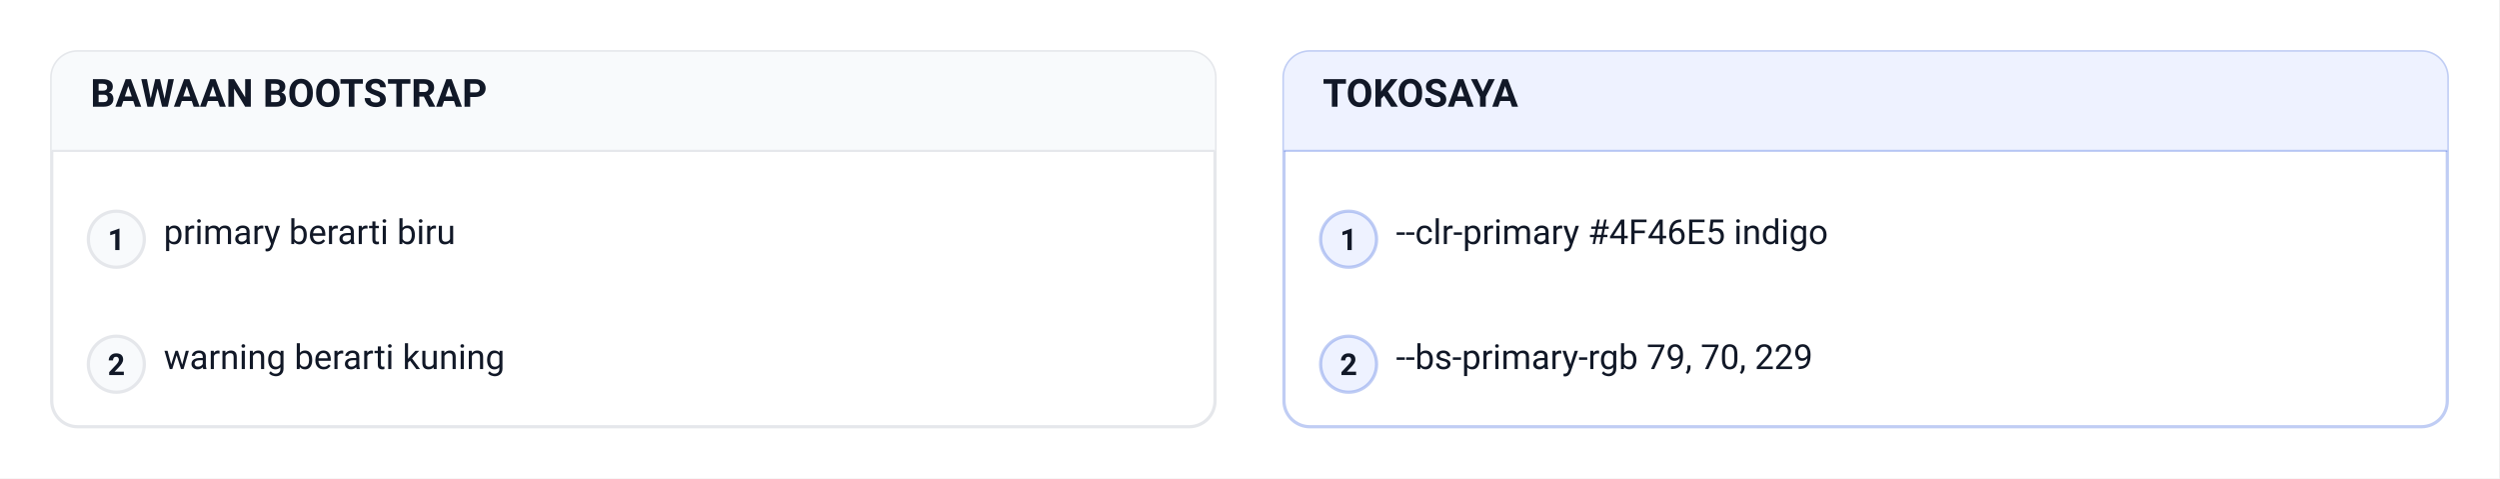
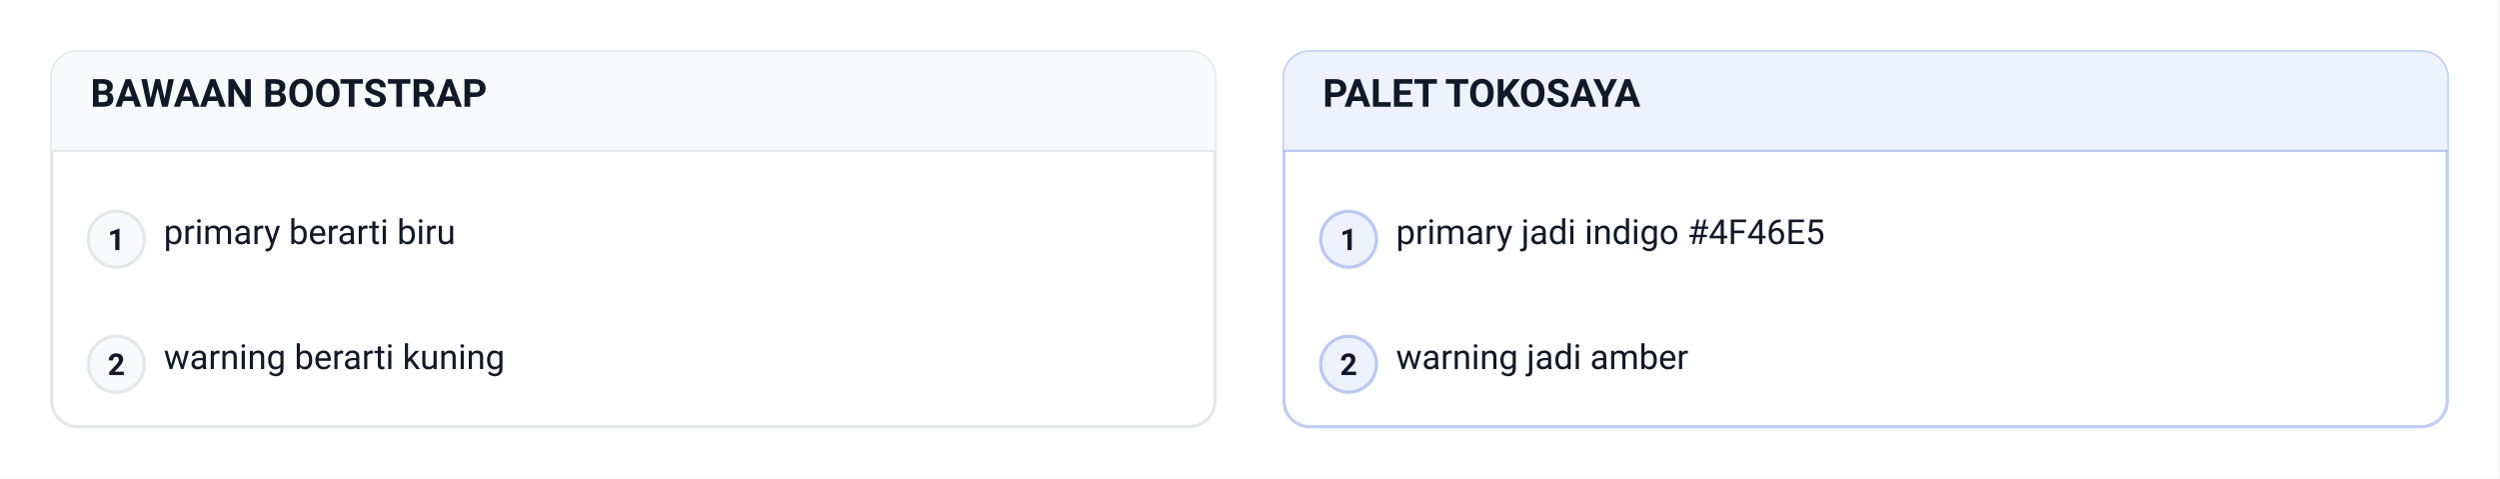
- <svg xmlns="http://www.w3.org/2000/svg" viewBox="0 0 1160 222" width="1160" height="222" role="img" aria-label="Palet bawaan Bootstrap: primary berarti biru dan warning berarti kuning; palet Tokosaya menggesernya lewat dua token, --clr-primary #4F46E5 indigo dan --bs-primary-rgb 79, 70, 229.">
+ <svg xmlns="http://www.w3.org/2000/svg" viewBox="0 0 1160 222" width="1160" height="222" role="img" aria-label="Dua panel sejajar, baris per baris: baris pertama primary bawaan Bootstrap berarti biru, sedangkan palet Tokosaya menggesernya jadi indigo #4F46E5; baris kedua warning bawaan Bootstrap berarti kuning, sedangkan Tokosaya memakai amber.">
  <defs>
    <marker id="a-neutral" viewBox="0 0 10 10" refX="9" refY="5" markerWidth="6" markerHeight="6" orient="auto-start-reverse">
      <path d="M0 0 L10 5 L0 10 z" fill="#111827" />
    </marker>
    <marker id="a-acc" viewBox="0 0 10 10" refX="9" refY="5" markerWidth="6" markerHeight="6" orient="auto-start-reverse">
      <path d="M0 0 L10 5 L0 10 z" fill="#1d4ed8" />
    </marker>
    <marker id="a-ink" viewBox="0 0 10 10" refX="9" refY="5" markerWidth="6" markerHeight="6" orient="auto-start-reverse">
      <path d="M0 0 L10 5 L0 10 z" fill="#ffffff" />
    </marker>
    <marker id="a-code" viewBox="0 0 10 10" refX="9" refY="5" markerWidth="6" markerHeight="6" orient="auto-start-reverse">
      <path d="M0 0 L10 5 L0 10 z" fill="#111827" />
    </marker>
    <marker id="a-red" viewBox="0 0 10 10" refX="9" refY="5" markerWidth="6" markerHeight="6" orient="auto-start-reverse">
      <path d="M0 0 L10 5 L0 10 z" fill="#b91c1c" />
    </marker>
    <marker id="a-green" viewBox="0 0 10 10" refX="9" refY="5" markerWidth="6" markerHeight="6" orient="auto-start-reverse">
      <path d="M0 0 L10 5 L0 10 z" fill="#15803d" />
    </marker>
    <marker id="a-amber" viewBox="0 0 10 10" refX="9" refY="5" markerWidth="6" markerHeight="6" orient="auto-start-reverse">
      <path d="M0 0 L10 5 L0 10 z" fill="#b45309" />
    </marker>
    <marker id="a-slate" viewBox="0 0 10 10" refX="9" refY="5" markerWidth="6" markerHeight="6" orient="auto-start-reverse">
      <path d="M0 0 L10 5 L0 10 z" fill="#94a3b8" />
    </marker>
    <filter id="softShadow" x="-20%" y="-20%" width="140%" height="140%">
      <feDropShadow dx="0" dy="1" stdDeviation="1.6" flood-color="#000" flood-opacity="0.06" />
    </filter>
  </defs>
  <style>.t{font-family:-apple-system, BlinkMacSystemFont, 'Segoe UI', Roboto, 'Helvetica Neue', Arial, 'Noto Sans', sans-serif;fill:#111827}.m{font-family:ui-monospace, SFMono-Regular, 'SF Mono', Menlo, Consolas, 'Liberation Mono', monospace;fill:#111827}.mu{fill:#6b7280}.mid{text-anchor:middle}.end{text-anchor:end}.b6{font-weight:600}.b7{font-weight:700}.s13{font-size:13px}.s14{font-size:14px}.s15{font-size:15px}.s16{font-size:16px}.s17{font-size:17px}.s18{font-size:18px}.s19{font-size:19px}.s20{font-size:20px}.s22{font-size:22px}.s24{font-size:24px}</style>
  <rect x="0" y="0" width="1160" height="222" fill="#ffffff" />
  <rect x="24" y="24" width="540" height="174" rx="12" fill="#ffffff" stroke="#e5e7eb" stroke-width="1.5" />
  <path d="M24 36 a12 12 0 0 1 12 -12 h516 a12 12 0 0 1 12 12 v34 h-540 z" fill="#f8fafc" />
  <line x1="24" y1="70" x2="564" y2="70" stroke="#e5e7eb" stroke-width="1" />
  <text class="t s18 b7  " x="42" y="49.52">BAWAAN BOOTSTRAP</text>
  <circle cx="54" cy="111" r="13" fill="#f8fafc" stroke="#e5e7eb" stroke-width="1.5" />
  <text class="t s14 b7 mid " x="54" y="116.04" fill="#111827">1</text>
  <text class="t s16   " x="76" y="113.24">primary berarti biru</text>
  <circle cx="54" cy="169" r="13" fill="#f8fafc" stroke="#e5e7eb" stroke-width="1.5" />
  <text class="t s14 b7 mid " x="54" y="174.04" fill="#111827">2</text>
  <text class="t s16   " x="76" y="171.24">warning berarti kuning</text>
  <rect x="596" y="24" width="540" height="174" rx="12" fill="#ffffff" stroke="rgba(29,78,216,0.28)" stroke-width="1.5" />
  <path d="M596 36 a12 12 0 0 1 12 -12 h516 a12 12 0 0 1 12 12 v34 h-540 z" fill="#eef2ff" />
  <line x1="596" y1="70" x2="1136" y2="70" stroke="rgba(29,78,216,0.28)" stroke-width="1" />
-   <text class="t s18 b7  " x="614" y="49.52" fill="#1d4ed8">TOKOSAYA</text>
+   <text class="t s18 b7  " x="614" y="49.52" fill="#1d4ed8">PALET TOKOSAYA</text>
  <circle cx="626" cy="111" r="13" fill="#eef2ff" stroke="rgba(29,78,216,0.28)" stroke-width="1.5" />
  <text class="t s14 b7 mid " x="626" y="116.04" fill="#1d4ed8">1</text>
-   <text class="t s16   " x="648" y="113.24">--clr-primary #4F46E5 indigo</text>
+   <text class="t s16   " x="648" y="113.24">primary jadi indigo #4F46E5</text>
  <circle cx="626" cy="169" r="13" fill="#eef2ff" stroke="rgba(29,78,216,0.28)" stroke-width="1.5" />
  <text class="t s14 b7 mid " x="626" y="174.04" fill="#1d4ed8">2</text>
-   <text class="t s16   " x="648" y="171.24">--bs-primary-rgb 79, 70, 229</text>
+   <text class="t s16   " x="648" y="171.24">warning jadi amber</text>
</svg>
